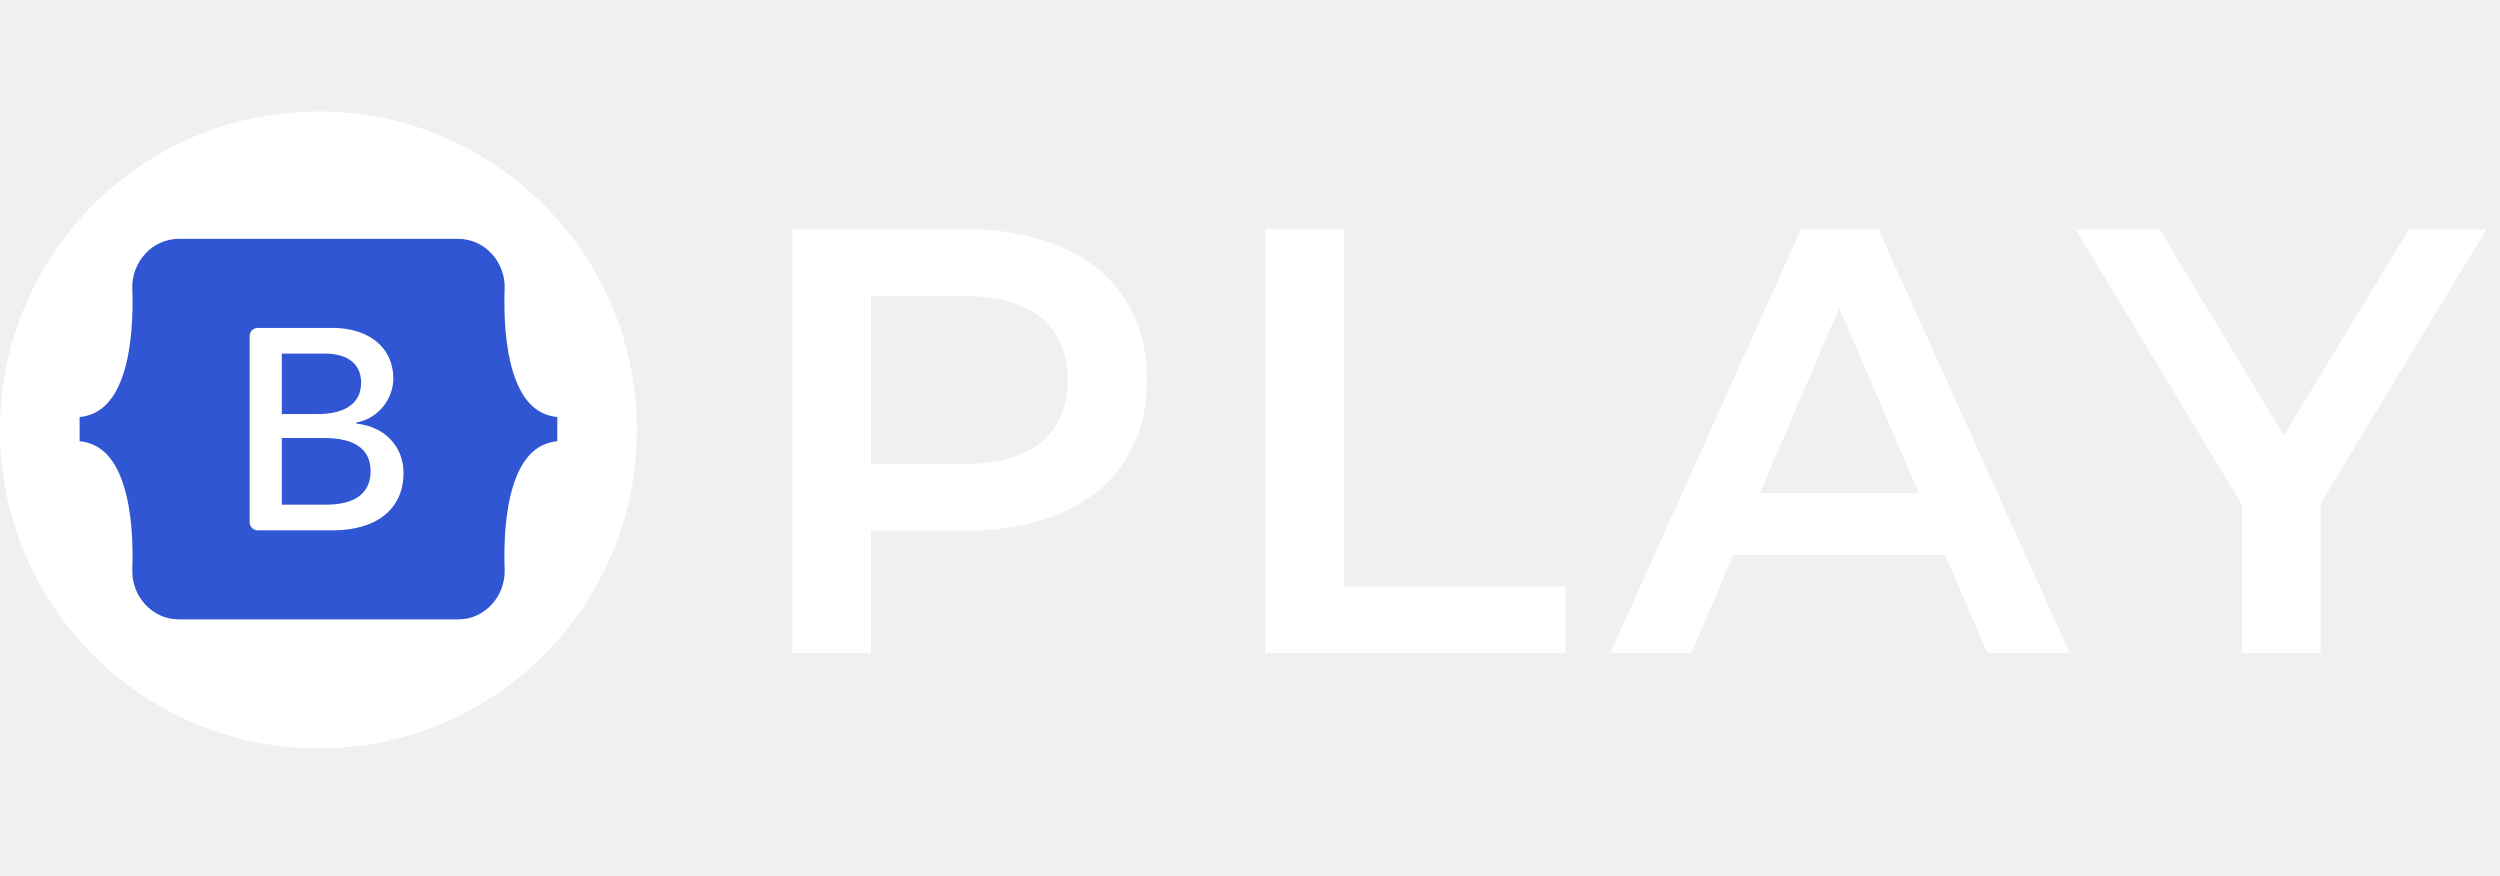
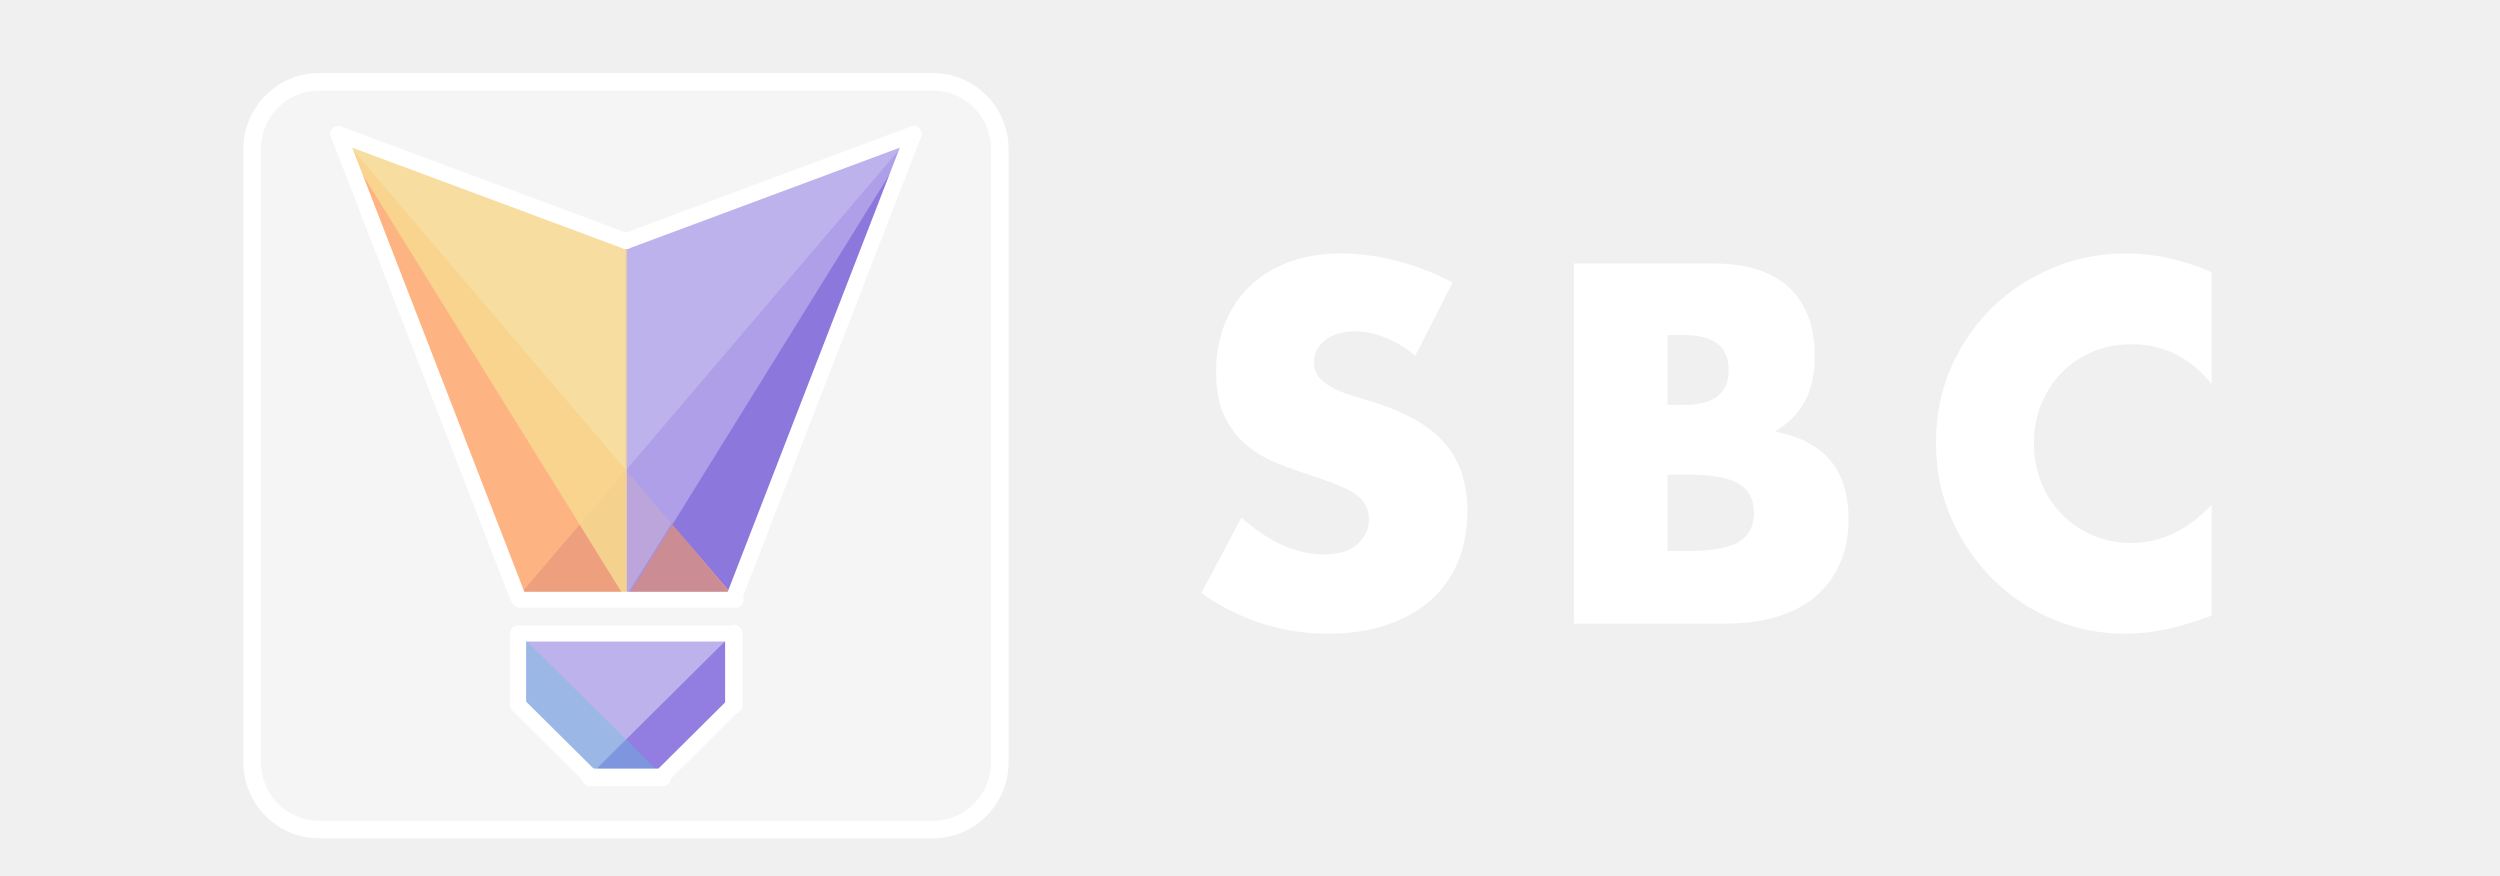
- <svg xmlns="http://www.w3.org/2000/svg" fill="none" height="55" viewBox="0 0 157 55" width="157">
-   <path d="m60.703 14.4c2.305 0 4.307.38 6.004 1.14 1.723.76 3.04 1.849 3.952 3.268s1.368 3.103 1.368 5.054c0 1.925-.456 3.61-1.368 5.054-.912 1.419-2.229 2.508-3.952 3.268-1.697.76-3.699 1.14-6.004 1.14h-6.004v7.676h-4.94v-26.6zm-.228 14.744c2.153 0 3.787-.456 4.902-1.368s1.672-2.217 1.672-3.914-.557-3.002-1.672-3.914-2.749-1.368-4.902-1.368h-5.776v10.564zm18.985-14.744h4.94v22.42h13.908v4.18h-18.848zm42.685 20.444h-13.3l-2.622 6.156h-5.092l11.97-26.6h4.864l12.008 26.6h-5.168zm-1.634-3.876-5.016-11.628-4.978 11.628zm25.225.646v9.386h-4.94v-9.31l-10.45-17.29h5.282l7.79 12.958 7.866-12.958h4.864z" fill="#fff" />
-   <path d="m20 47c11.046 0 20-8.954 20-20s-8.954-20-20-20-20 8.954-20 20 8.954 20 20 20z" fill="#fff" />
-   <path clip-rule="evenodd" d="m11.231 15c-1.712 0-2.978 1.498-2.922 3.123.054 1.561-.016 3.583-.525 5.231-.511 1.653-1.374 2.701-2.784 2.836v1.518c1.41.135 2.273 1.182 2.784 2.836.509 1.649.58 3.67.525 5.231-.057 1.625 1.21 3.123 2.922 3.123h17.54c1.712 0 2.978-1.498 2.921-3.123-.054-1.561.016-3.583.525-5.231.511-1.654 1.372-2.701 2.782-2.836v-1.518c-1.41-.135-2.271-1.182-2.782-2.836-.509-1.649-.58-3.671-.525-5.231.057-1.625-1.21-3.123-2.921-3.123zm14.108 14.711c0 2.237-1.669 3.594-4.438 3.594h-4.714c-.135 0-.264-.054-.359-.149-.095-.095-.149-.225-.149-.36v-11.695c0-.135.053-.264.149-.359.095-.095.225-.149.359-.149h4.688c2.309 0 3.825 1.251 3.825 3.171 0 1.348-1.02 2.555-2.318 2.766v.07c1.768.194 2.959 1.419 2.959 3.11zm-4.952-7.506h-2.688v3.797h2.264c1.75 0 2.715-.705 2.715-1.964-0-1.181-.83-1.832-2.291-1.832zm-2.688 5.303v4.184h2.787c1.822 0 2.788-.731 2.788-2.105s-.992-2.079-2.905-2.079z" fill="#3056d3" fill-rule="evenodd" />
+ <svg xmlns="http://www.w3.org/2000/svg" width="157px" height="55px" viewBox="0 0 157 55" version="1.1">
+   <g id="surface1">
+     <g opacity="1">
+       <path d="M88.881+22.337C88.241+21.817+87.601+21.432+86.961+21.182C86.321+20.932+85.701+20.807+85.101+20.807C84.341+20.807+83.721+20.987+83.241+21.347C82.761+21.707+82.521+22.177+82.521+22.757C82.521+23.157+82.641+23.487+82.881+23.747C83.121+24.007+83.436+24.232+83.826+24.422C84.216+24.612+84.656+24.777+85.146+24.917C85.636+25.057+86.121+25.207+86.601+25.367C88.521+26.007+89.926+26.862+90.816+27.932C91.706+29.002+92.151+30.397+92.151+32.117C92.151+33.277+91.956+34.327+91.566+35.267C91.176+36.207+90.606+37.012+89.856+37.682C89.106+38.352+88.186+38.872+87.096+39.242C86.006+39.612+84.771+39.797+83.391+39.797C80.531+39.797+77.881+38.947+75.441+37.247L77.961+32.507C78.841+33.287+79.711+33.867+80.571+34.247C81.431+34.627+82.281+34.817+83.121+34.817C84.081+34.817+84.796+34.597+85.266+34.157C85.736+33.717+85.971+33.217+85.971+32.657C85.971+32.317+85.911+32.022+85.791+31.772C85.671+31.522+85.471+31.292+85.191+31.082C84.911+30.872+84.546+30.677+84.096+30.497C83.646+30.317+83.101+30.117+82.461+29.897C81.701+29.657+80.956+29.392+80.226+29.102C79.496+28.812+78.846+28.427+78.276+27.947C77.706+27.467+77.246+26.862+76.896+26.132C76.546+25.402+76.371+24.477+76.371+23.357C76.371+22.237+76.556+21.222+76.926+20.312C77.296+19.402+77.816+18.622+78.486+17.972C79.156+17.322+79.976+16.817+80.946+16.457C81.916+16.097+83.001+15.917+84.201+15.917C85.321+15.917+86.491+16.072+87.711+16.382C88.931+16.692+90.101+17.147+91.221+17.747L88.881+22.337Z" opacity="1" fill="#ffffff" />
+       <path fill="#ffffff" opacity="1" d="M104.721+34.607L106.011+34.607C107.491+34.607+108.551+34.417+109.191+34.037C109.831+33.657+110.151+33.047+110.151+32.207C110.151+31.367+109.831+30.757+109.191+30.377C108.551+29.997+107.491+29.807+106.011+29.807L104.721+29.807L104.721+34.607ZM104.721+25.427L105.801+25.427C107.641+25.427+108.561+24.697+108.561+23.237C108.561+21.777+107.641+21.047+105.801+21.047L104.721+21.047L104.721+25.427ZM98.841+16.547L107.601+16.547C109.681+16.547+111.261+17.047+112.341+18.047C113.421+19.047+113.961+20.487+113.961+22.367C113.961+23.507+113.756+24.452+113.346+25.202C112.936+25.952+112.311+26.587+111.471+27.107C112.311+27.267+113.026+27.512+113.616+27.842C114.206+28.172+114.686+28.577+115.056+29.057C115.426+29.537+115.691+30.077+115.851+30.677C116.011+31.277+116.091+31.917+116.091+32.597C116.091+33.657+115.906+34.597+115.536+35.417C115.166+36.237+114.646+36.927+113.976+37.487C113.306+38.047+112.491+38.467+111.531+38.747C110.571+39.027+109.491+39.167+108.291+39.167L98.841+39.167L98.841+16.547Z" />
+       <path fill="#ffffff" opacity="1" d="M138.891+24.107C137.531+22.447+135.851+21.617+133.851+21.617C132.971+21.617+132.156+21.777+131.406+22.097C130.656+22.417+130.011+22.852+129.471+23.402C128.931+23.952+128.506+24.607+128.196+25.367C127.886+26.127+127.731+26.947+127.731+27.827C127.731+28.727+127.886+29.557+128.196+30.317C128.506+31.077+128.936+31.737+129.486+32.297C130.036+32.857+130.681+33.297+131.421+33.617C132.161+33.937+132.961+34.097+133.821+34.097C135.701+34.097+137.391+33.297+138.891+31.697L138.891+38.657L138.291+38.867C137.391+39.187+136.551+39.422+135.771+39.572C134.991+39.722+134.221+39.797+133.461+39.797C131.901+39.797+130.406+39.502+128.976+38.912C127.546+38.322+126.286+37.492+125.196+36.422C124.106+35.352+123.231+34.082+122.571+32.612C121.911+31.142+121.581+29.537+121.581+27.797C121.581+26.057+121.906+24.462+122.556+23.012C123.206+21.562+124.076+20.312+125.166+19.262C126.256+18.212+127.521+17.392+128.961+16.802C130.401+16.212+131.911+15.917+133.491+15.917C134.391+15.917+135.276+16.012+136.146+16.202C137.016+16.392+137.931+16.687+138.891+17.087L138.891+24.107Z" />
+     </g>
+     <path fill-opacity="0.319" stroke-linejoin="round" stroke-linecap="round" stroke="#ffffff" fill="#ffffff" opacity="1" stroke-width="1.1" d="M20.034+5.139L58.593+5.139C60.912+5.139+62.792+7.036+62.792+9.377L62.792+47.858C62.792+50.198+60.912+52.096+58.593+52.096L20.034+52.096C17.715+52.096+15.835+50.198+15.835+47.858L15.835+9.377C15.835+7.036+17.715+5.139+20.034+5.139Z" />
+     <path stroke-linecap="round" stroke-width="0.1" stroke="#694ed6" d="M46.087+37.548L32.54+37.548L57.377+8.416L46.087+37.548Z" opacity="0.75" fill="#694ed6" stroke-linejoin="round" />
+     <path stroke-width="0.1" stroke="#ffa76d" d="M21.25+8.416L46.087+37.548L32.54+37.548L21.25+8.416Z" fill="#ffa76d" opacity="0.85" stroke-linecap="round" stroke-linejoin="round" />
+     <path fill="#b4a6ea" opacity="0.85" d="M57.377+8.416L39.314+37.548L39.314+15.139" stroke-width="0.1" stroke-linejoin="round" stroke-linecap="round" stroke="#b4a6ea" />
+     <path stroke-width="0.1" opacity="0.85" stroke-linejoin="round" d="M46.087+39.789L46.087+44.27L41.572+48.752L37.056+48.752L32.54+44.27L32.54+39.789L46.087+39.789Z" stroke="#ffffff" fill="#b4a6ea" stroke-linecap="round" />
+     <path stroke-linecap="round" stroke-linejoin="round" stroke-width="0.1" fill="#694ed6" opacity="0.518" d="M37.056+48.752L41.572+48.752L46.087+44.27L46.087+39.789L37.056+48.752Z" stroke="#694ed6" />
+     <path fill="#5bc1d7" d="M32.54+44.27L37.056+48.752L41.572+48.752L32.54+39.789L32.54+44.27Z" stroke-linecap="round" stroke="#5bc1d7" stroke-linejoin="round" stroke-width="0.1" opacity="0.353" />
+     <path stroke="#f7d991" fill="#f7d991" stroke-linecap="round" stroke-width="0.1" stroke-linejoin="round" d="M39.314+37.548L39.314+15.139L21.25+8.416L39.314+37.548Z" opacity="0.85" />
+     <path opacity="0.252" stroke="#694ed6" stroke-linecap="round" stroke-linejoin="round" d="M46.087+37.548L39.314+37.548L42.209+32.925" stroke-width="0.1" fill="#694ed6" />
+     <path stroke-linecap="round" opacity="1" stroke="#ffffff" fill="none" stroke-width="1" d="M32.54+39.789L46.087+39.789" stroke-linejoin="round" />
+     <path stroke-linecap="round" fill="none" d="M32.54+39.789L32.54+44.27" stroke-width="1" opacity="1" stroke-linejoin="round" stroke="#ffffff" />
+     <path stroke-width="1.1" d="M46.087+39.789L46.087+44.27" stroke-linejoin="round" stroke="#ffffff" fill="none" stroke-linecap="round" opacity="1" />
+     <path stroke-linecap="round" stroke="#ffffff" opacity="1" fill="none" stroke-linejoin="round" stroke-width="1" d="M32.54+44.27L37.056+48.752" />
+     <path stroke-width="1" stroke-linecap="round" fill="none" stroke="#ffffff" stroke-linejoin="round" d="M41.572+48.752L46.087+44.27" opacity="1" />
+     <path stroke-linecap="round" stroke-linejoin="round" opacity="1" stroke-width="1.1" fill="none" d="M37.077+48.818L41.593+48.818" stroke="#ffffff" />
+     <path stroke-linecap="round" stroke-linejoin="round" d="M39.314+15.139L57.377+8.416" stroke="#ffffff" opacity="1" stroke-width="1" fill="none" />
+     <path stroke-linecap="round" stroke="#ffffff" fill="none" stroke-linejoin="round" stroke-width="1" opacity="1" d="M39.314+15.139L21.25+8.416" />
+     <path stroke-width="1" opacity="1" stroke-linecap="round" d="M57.377+8.416L46.087+37.548" fill="none" stroke="#ffffff" stroke-linejoin="round" />
+     <path d="M21.25+8.416L32.54+37.548" stroke="#ffffff" opacity="1" stroke-linejoin="round" stroke-linecap="round" stroke-width="1" fill="none" />
+     <path stroke-linecap="round" fill="none" opacity="1" stroke="#ffffff" stroke-linejoin="round" d="M32.652+37.666L46.199+37.666" stroke-width="1" />
+   </g>
</svg>
